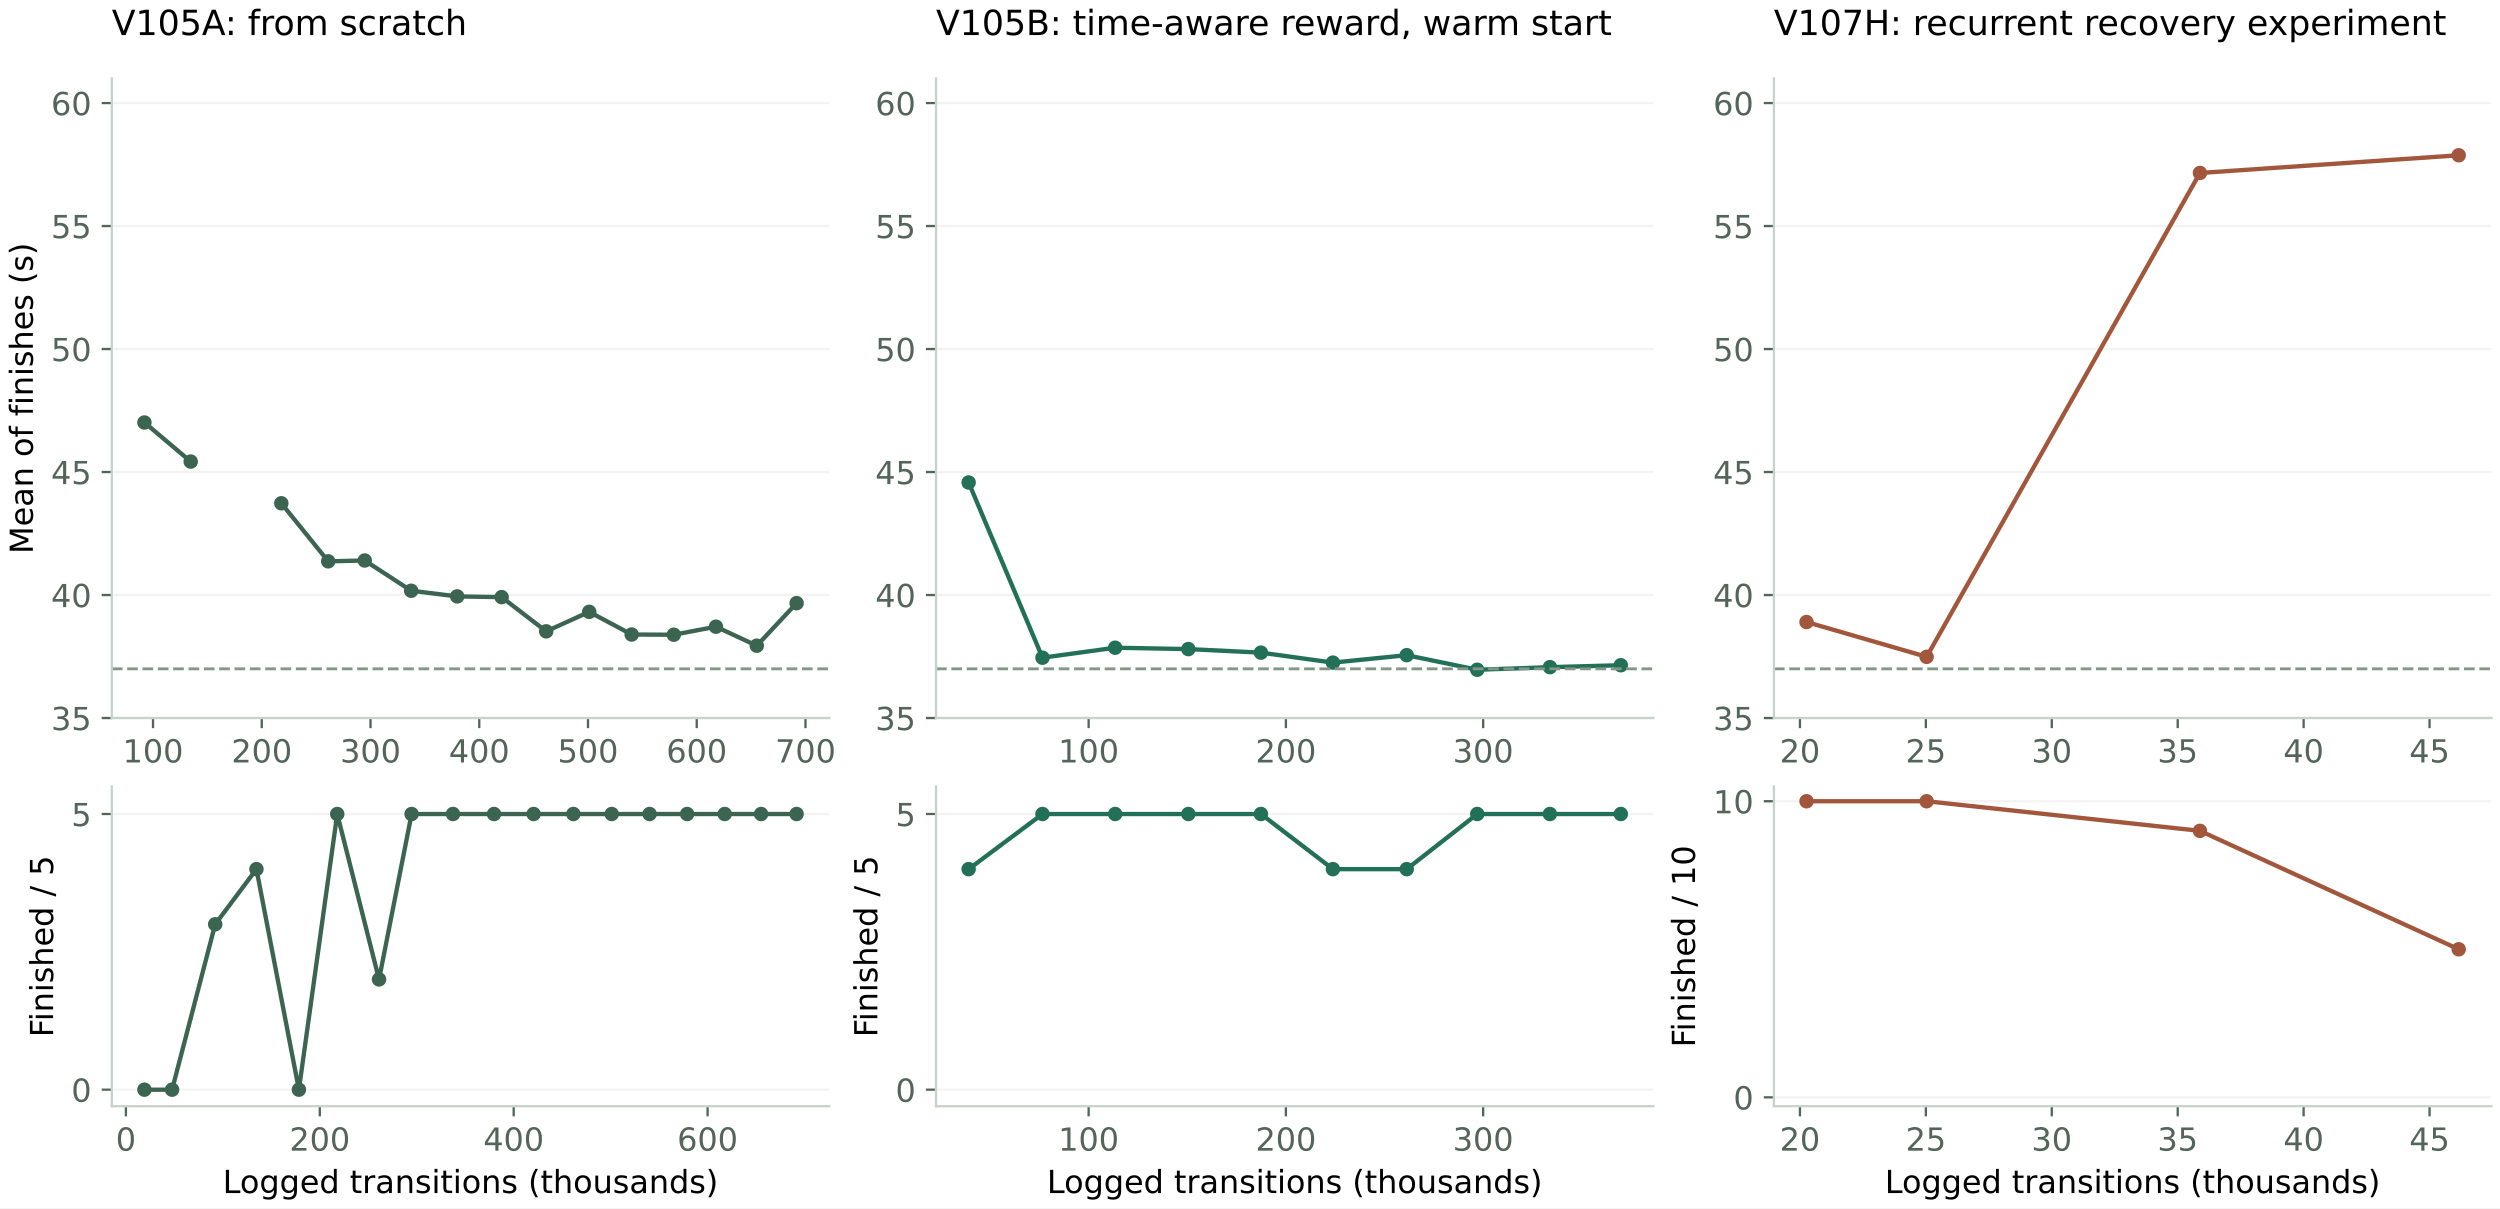
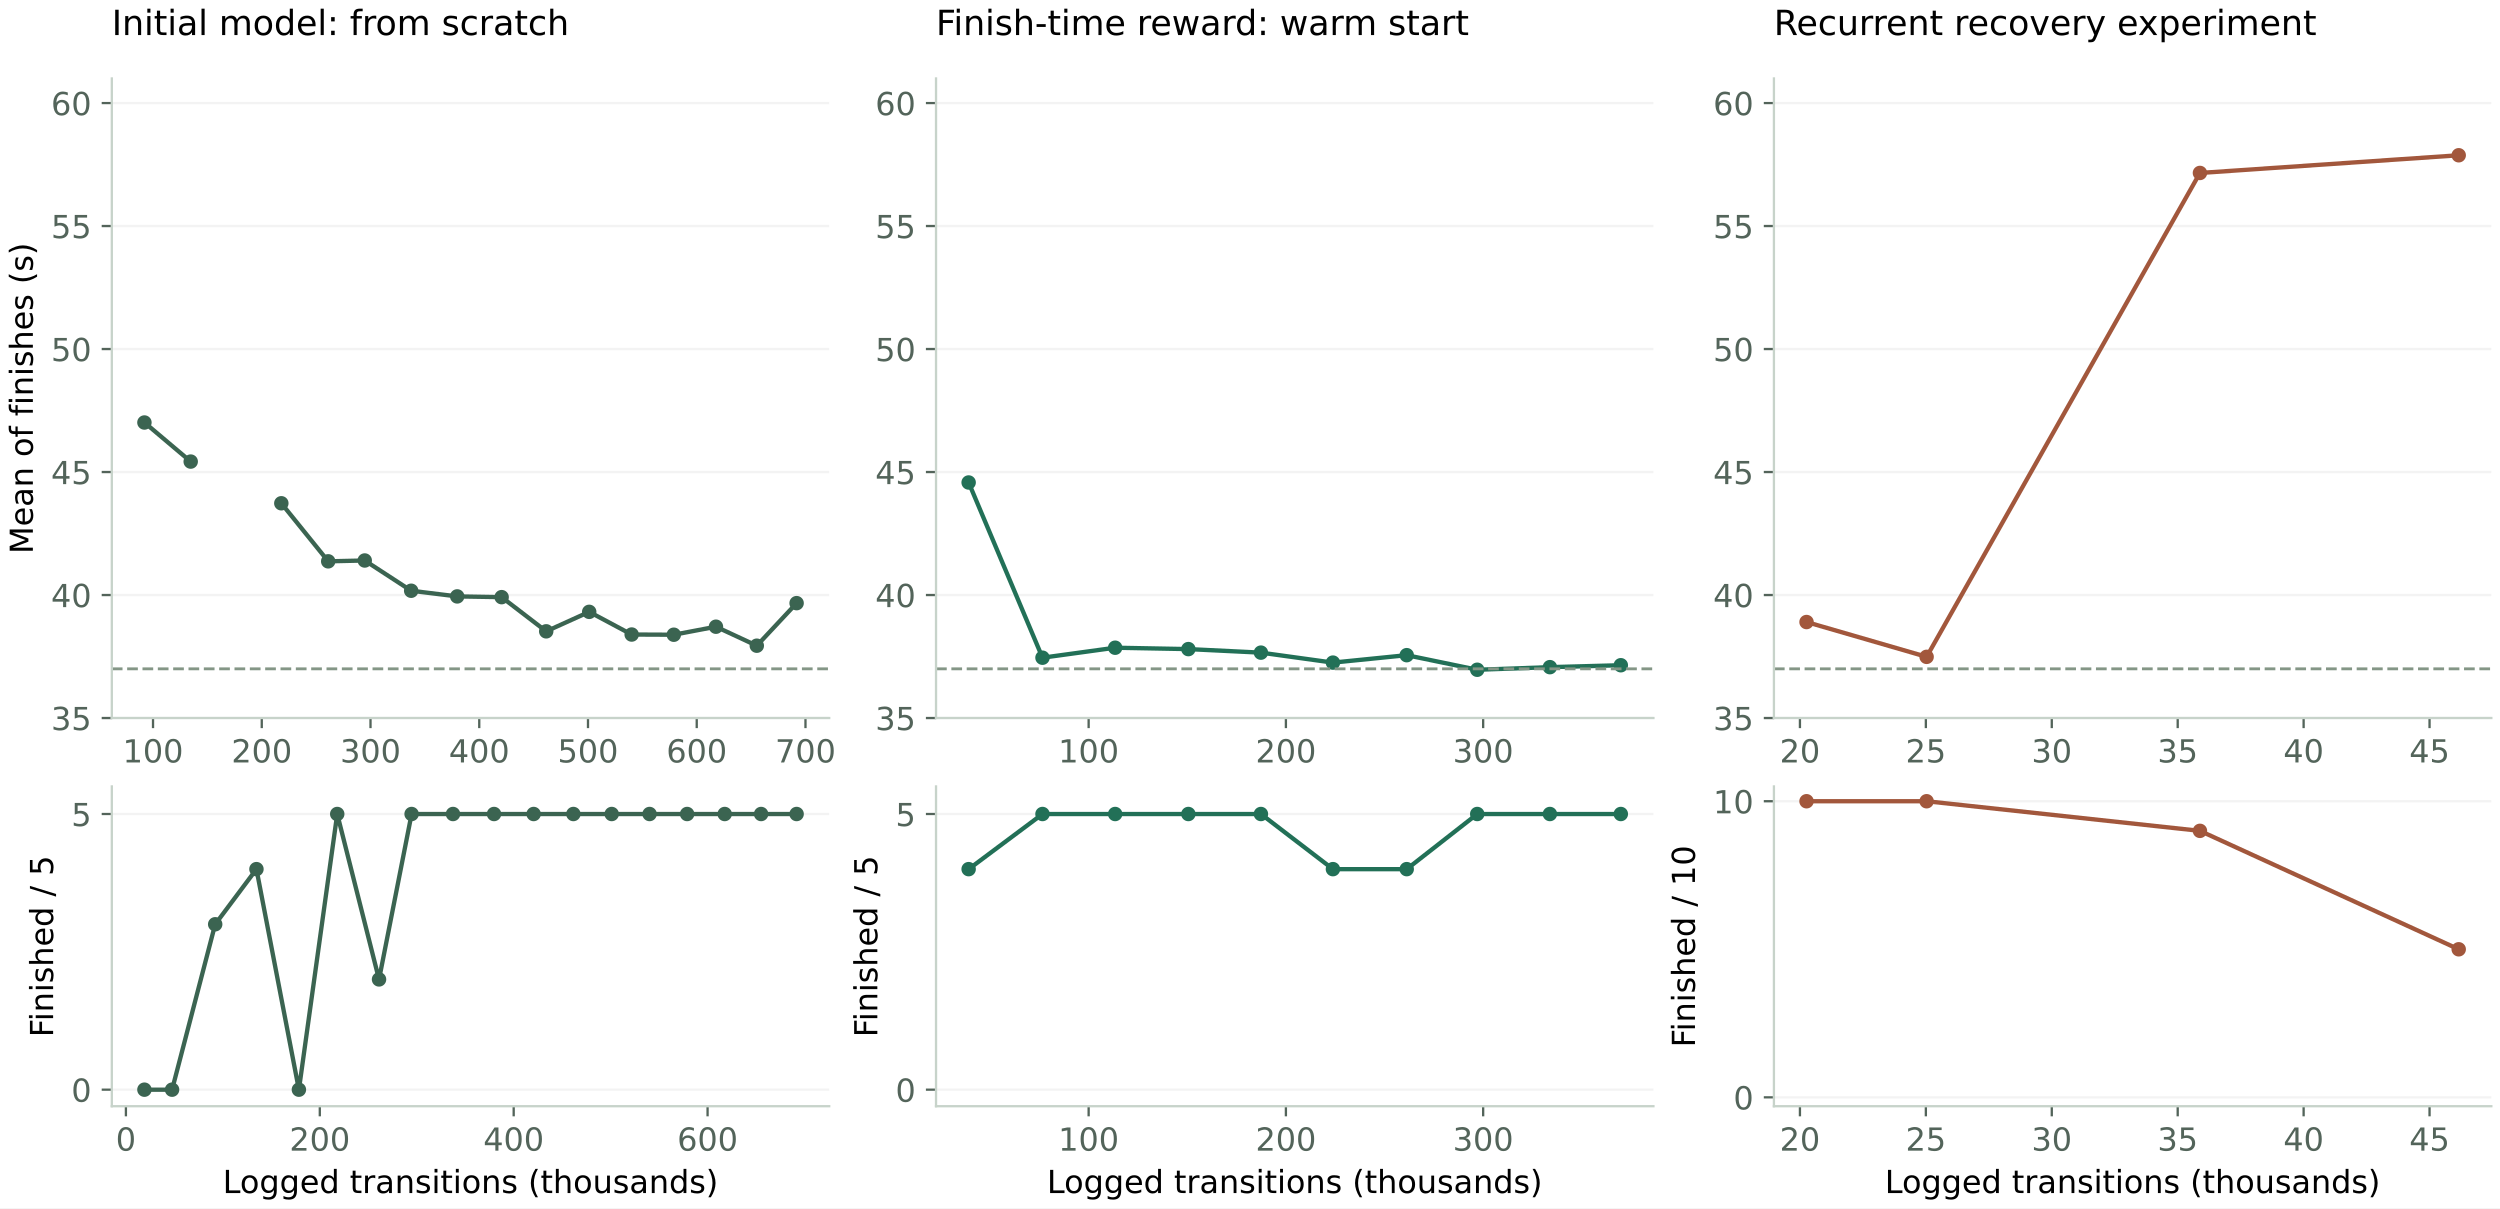
<svg xmlns="http://www.w3.org/2000/svg" xmlns:xlink="http://www.w3.org/1999/xlink" width="864pt" height="417.6pt" viewBox="0 0 864 417.6" version="1.1">
  <defs>
    <style type="text/css">*{stroke-linejoin: round; stroke-linecap: butt}</style>
  </defs>
  <g id="figure_1">
    <g id="patch_1">
      <path d="M 0 417.6 L 864 417.6 L 864 0 L 0 0 z " style="fill: #ffffff" />
    </g>
    <g id="axes_1">
      <g id="patch_2">
        <path d="M 38.644 248.147 L 286.576 248.147 L 286.576 27.118 L 38.644 27.118 z " style="fill: #ffffff" />
      </g>
      <g id="matplotlib.axis_1">
        <g id="xtick_1">
          <g id="line2d_1">
            <defs>
              <path id="m9934e40e0c" d="M 0 0 L 0 3.5 " style="stroke: #53645a; stroke-width: 0.8" />
            </defs>
            <g>
              <use xlink:href="#m9934e40e0c" x="52.885" y="248.147" style="fill: #53645a; stroke: #53645a; stroke-width: 0.8" />
            </g>
          </g>
          <g id="text_1">
            <text style="font-size: 11px; font-family: 'DejaVu Sans'; text-anchor: middle; fill: #53645a" x="52.885" y="263.505" transform="rotate(-0 52.88451 263.5054)">100</text>
          </g>
        </g>
        <g id="xtick_2">
          <g id="line2d_2">
            <g>
              <use xlink:href="#m9934e40e0c" x="90.466" y="248.147" style="fill: #53645a; stroke: #53645a; stroke-width: 0.8" />
            </g>
          </g>
          <g id="text_2">
            <text style="font-size: 11px; font-family: 'DejaVu Sans'; text-anchor: middle; fill: #53645a" x="90.466" y="263.505" transform="rotate(-0 90.46605 263.5054)">200</text>
          </g>
        </g>
        <g id="xtick_3">
          <g id="line2d_3">
            <g>
              <use xlink:href="#m9934e40e0c" x="128.048" y="248.147" style="fill: #53645a; stroke: #53645a; stroke-width: 0.8" />
            </g>
          </g>
          <g id="text_3">
            <text style="font-size: 11px; font-family: 'DejaVu Sans'; text-anchor: middle; fill: #53645a" x="128.048" y="263.505" transform="rotate(-0 128.0476 263.5054)">300</text>
          </g>
        </g>
        <g id="xtick_4">
          <g id="line2d_4">
            <g>
              <use xlink:href="#m9934e40e0c" x="165.629" y="248.147" style="fill: #53645a; stroke: #53645a; stroke-width: 0.8" />
            </g>
          </g>
          <g id="text_4">
            <text style="font-size: 11px; font-family: 'DejaVu Sans'; text-anchor: middle; fill: #53645a" x="165.629" y="263.505" transform="rotate(-0 165.6291 263.5054)">400</text>
          </g>
        </g>
        <g id="xtick_5">
          <g id="line2d_5">
            <g>
              <use xlink:href="#m9934e40e0c" x="203.211" y="248.147" style="fill: #53645a; stroke: #53645a; stroke-width: 0.8" />
            </g>
          </g>
          <g id="text_5">
            <text style="font-size: 11px; font-family: 'DejaVu Sans'; text-anchor: middle; fill: #53645a" x="203.211" y="263.505" transform="rotate(-0 203.2107 263.5054)">500</text>
          </g>
        </g>
        <g id="xtick_6">
          <g id="line2d_6">
            <g>
              <use xlink:href="#m9934e40e0c" x="240.792" y="248.147" style="fill: #53645a; stroke: #53645a; stroke-width: 0.8" />
            </g>
          </g>
          <g id="text_6">
            <text style="font-size: 11px; font-family: 'DejaVu Sans'; text-anchor: middle; fill: #53645a" x="240.792" y="263.505" transform="rotate(-0 240.7922 263.5054)">600</text>
          </g>
        </g>
        <g id="xtick_7">
          <g id="line2d_7">
            <g>
              <use xlink:href="#m9934e40e0c" x="278.374" y="248.147" style="fill: #53645a; stroke: #53645a; stroke-width: 0.8" />
            </g>
          </g>
          <g id="text_7">
            <text style="font-size: 11px; font-family: 'DejaVu Sans'; text-anchor: middle; fill: #53645a" x="278.374" y="263.505" transform="rotate(-0 278.3737 263.5054)">700</text>
          </g>
        </g>
      </g>
      <g id="matplotlib.axis_2">
        <g id="ytick_1">
          <g id="line2d_8">
            <path d="M 38.644 248.147 L 286.576 248.147 " clip-path="url(#p4776b3fc5e)" style="fill: none; stroke: #b0b0b0; stroke-opacity: 0.15; stroke-width: 0.8; stroke-linecap: square" />
          </g>
          <g id="line2d_9">
            <defs>
              <path id="m6c2916b9ef" d="M 0 0 L -3.5 0 " style="stroke: #53645a; stroke-width: 0.8" />
            </defs>
            <g>
              <use xlink:href="#m6c2916b9ef" x="38.644" y="248.147" style="fill: #53645a; stroke: #53645a; stroke-width: 0.8" />
            </g>
          </g>
          <g id="text_8">
            <text style="font-size: 11px; font-family: 'DejaVu Sans'; text-anchor: end; fill: #53645a" x="31.644" y="252.326" transform="rotate(-0 31.64368 252.3262)">35</text>
          </g>
        </g>
        <g id="ytick_2">
          <g id="line2d_10">
            <path d="M 38.644 205.642 L 286.576 205.642 " clip-path="url(#p4776b3fc5e)" style="fill: none; stroke: #b0b0b0; stroke-opacity: 0.15; stroke-width: 0.8; stroke-linecap: square" />
          </g>
          <g id="line2d_11">
            <g>
              <use xlink:href="#m6c2916b9ef" x="38.644" y="205.642" style="fill: #53645a; stroke: #53645a; stroke-width: 0.8" />
            </g>
          </g>
          <g id="text_9">
            <text style="font-size: 11px; font-family: 'DejaVu Sans'; text-anchor: end; fill: #53645a" x="31.644" y="209.821" transform="rotate(-0 31.64368 209.8207)">40</text>
          </g>
        </g>
        <g id="ytick_3">
          <g id="line2d_12">
            <path d="M 38.644 163.136 L 286.576 163.136 " clip-path="url(#p4776b3fc5e)" style="fill: none; stroke: #b0b0b0; stroke-opacity: 0.15; stroke-width: 0.8; stroke-linecap: square" />
          </g>
          <g id="line2d_13">
            <g>
              <use xlink:href="#m6c2916b9ef" x="38.644" y="163.136" style="fill: #53645a; stroke: #53645a; stroke-width: 0.8" />
            </g>
          </g>
          <g id="text_10">
            <text style="font-size: 11px; font-family: 'DejaVu Sans'; text-anchor: end; fill: #53645a" x="31.644" y="167.315" transform="rotate(-0 31.64368 167.3152)">45</text>
          </g>
        </g>
        <g id="ytick_4">
          <g id="line2d_14">
            <path d="M 38.644 120.631 L 286.576 120.631 " clip-path="url(#p4776b3fc5e)" style="fill: none; stroke: #b0b0b0; stroke-opacity: 0.15; stroke-width: 0.8; stroke-linecap: square" />
          </g>
          <g id="line2d_15">
            <g>
              <use xlink:href="#m6c2916b9ef" x="38.644" y="120.631" style="fill: #53645a; stroke: #53645a; stroke-width: 0.8" />
            </g>
          </g>
          <g id="text_11">
            <text style="font-size: 11px; font-family: 'DejaVu Sans'; text-anchor: end; fill: #53645a" x="31.644" y="124.81" transform="rotate(-0 31.64368 124.8097)">50</text>
          </g>
        </g>
        <g id="ytick_5">
          <g id="line2d_16">
            <path d="M 38.644 78.125 L 286.576 78.125 " clip-path="url(#p4776b3fc5e)" style="fill: none; stroke: #b0b0b0; stroke-opacity: 0.15; stroke-width: 0.8; stroke-linecap: square" />
          </g>
          <g id="line2d_17">
            <g>
              <use xlink:href="#m6c2916b9ef" x="38.644" y="78.125" style="fill: #53645a; stroke: #53645a; stroke-width: 0.8" />
            </g>
          </g>
          <g id="text_12">
            <text style="font-size: 11px; font-family: 'DejaVu Sans'; text-anchor: end; fill: #53645a" x="31.644" y="82.304" transform="rotate(-0 31.64368 82.30414)">55</text>
          </g>
        </g>
        <g id="ytick_6">
          <g id="line2d_18">
            <path d="M 38.644 35.619 L 286.576 35.619 " clip-path="url(#p4776b3fc5e)" style="fill: none; stroke: #b0b0b0; stroke-opacity: 0.15; stroke-width: 0.8; stroke-linecap: square" />
          </g>
          <g id="line2d_19">
            <g>
              <use xlink:href="#m6c2916b9ef" x="38.644" y="35.619" style="fill: #53645a; stroke: #53645a; stroke-width: 0.8" />
            </g>
          </g>
          <g id="text_13">
            <text style="font-size: 11px; font-family: 'DejaVu Sans'; text-anchor: end; fill: #53645a" x="31.644" y="39.799" transform="rotate(-0 31.64368 39.79861)">60</text>
          </g>
        </g>
        <g id="text_14">
          <text style="font-size: 11px; font-family: 'DejaVu Sans'; text-anchor: middle" x="11.359" y="137.633" transform="rotate(-90 11.35852 137.6327)">Mean of finishes (s)</text>
        </g>
      </g>
      <g id="line2d_20">
        <path d="M 49.913 146.02 L 65.906 159.523 M 97.224 173.932 L 113.427 193.995 L 126.054 193.706 L 142.102 204.162 L 158.01 206.118 L 173.363 206.373 L 188.769 218.189 L 203.628 211.456 L 218.306 219.294 L 232.867 219.362 L 247.432 216.591 L 261.548 223.154 L 275.306 208.447 " clip-path="url(#p4776b3fc5e)" style="fill: none; stroke: #3b6451; stroke-width: 1.5; stroke-linecap: square" />
        <defs>
          <path id="m2587d00bf8" d="M 0 2 C 0.53 2 1.039 1.789 1.414 1.414 C 1.789 1.039 2 0.53 2 0 C 2 -0.53 1.789 -1.039 1.414 -1.414 C 1.039 -1.789 0.53 -2 0 -2 C -0.53 -2 -1.039 -1.789 -1.414 -1.414 C -1.789 -1.039 -2 -0.53 -2 0 C -2 0.53 -1.789 1.039 -1.414 1.414 C -1.039 1.789 -0.53 2 0 2 z " style="stroke: #3b6451" />
        </defs>
        <g clip-path="url(#p4776b3fc5e)">
          <use xlink:href="#m2587d00bf8" x="49.913" y="146.02" style="fill: #3b6451; stroke: #3b6451" />
          <use xlink:href="#m2587d00bf8" x="65.906" y="159.523" style="fill: #3b6451; stroke: #3b6451" />
          <use xlink:href="#m2587d00bf8" x="97.224" y="173.932" style="fill: #3b6451; stroke: #3b6451" />
          <use xlink:href="#m2587d00bf8" x="113.427" y="193.995" style="fill: #3b6451; stroke: #3b6451" />
          <use xlink:href="#m2587d00bf8" x="126.054" y="193.706" style="fill: #3b6451; stroke: #3b6451" />
          <use xlink:href="#m2587d00bf8" x="142.102" y="204.162" style="fill: #3b6451; stroke: #3b6451" />
          <use xlink:href="#m2587d00bf8" x="158.01" y="206.118" style="fill: #3b6451; stroke: #3b6451" />
          <use xlink:href="#m2587d00bf8" x="173.363" y="206.373" style="fill: #3b6451; stroke: #3b6451" />
          <use xlink:href="#m2587d00bf8" x="188.769" y="218.189" style="fill: #3b6451; stroke: #3b6451" />
          <use xlink:href="#m2587d00bf8" x="203.628" y="211.456" style="fill: #3b6451; stroke: #3b6451" />
          <use xlink:href="#m2587d00bf8" x="218.306" y="219.294" style="fill: #3b6451; stroke: #3b6451" />
          <use xlink:href="#m2587d00bf8" x="232.867" y="219.362" style="fill: #3b6451; stroke: #3b6451" />
          <use xlink:href="#m2587d00bf8" x="247.432" y="216.591" style="fill: #3b6451; stroke: #3b6451" />
          <use xlink:href="#m2587d00bf8" x="261.548" y="223.154" style="fill: #3b6451; stroke: #3b6451" />
          <use xlink:href="#m2587d00bf8" x="275.306" y="208.447" style="fill: #3b6451; stroke: #3b6451" />
        </g>
      </g>
      <g id="line2d_21">
        <path d="M 38.644 231.145 L 286.576 231.145 " clip-path="url(#p4776b3fc5e)" style="fill: none; stroke-dasharray: 3.7,1.6; stroke-dashoffset: 0; stroke: #849686" />
      </g>
      <g id="patch_3">
        <path d="M 38.644 248.147 L 38.644 27.118 " style="fill: none; stroke: #c7d3ca; stroke-width: 0.8; stroke-linejoin: miter; stroke-linecap: square" />
      </g>
      <g id="patch_4">
        <path d="M 38.644 248.147 L 286.576 248.147 " style="fill: none; stroke: #c7d3ca; stroke-width: 0.8; stroke-linejoin: miter; stroke-linecap: square" />
      </g>
      <g id="text_15">
-         <text style="font-size: 12px; font-family: 'DejaVu Sans'; text-anchor: start" x="38.644" y="12.118" transform="rotate(-0 38.64368 12.11837)">V105A: from scratch</text>
+         <text style="font-size: 12px; font-family: 'DejaVu Sans'; text-anchor: start" x="38.644" y="12.118" transform="rotate(-0 38.64368 12.11837)">Initial model: from scratch</text>
      </g>
    </g>
    <g id="axes_2">
      <g id="patch_5">
        <path d="M 323.492 248.147 L 571.424 248.147 L 571.424 27.118 L 323.492 27.118 z " style="fill: #ffffff" />
      </g>
      <g id="matplotlib.axis_3">
        <g id="xtick_8">
          <g id="line2d_22">
            <g>
              <use xlink:href="#m9934e40e0c" x="376.234" y="248.147" style="fill: #53645a; stroke: #53645a; stroke-width: 0.8" />
            </g>
          </g>
          <g id="text_16">
            <text style="font-size: 11px; font-family: 'DejaVu Sans'; text-anchor: middle; fill: #53645a" x="376.234" y="263.505" transform="rotate(-0 376.2345 263.5054)">100</text>
          </g>
        </g>
        <g id="xtick_9">
          <g id="line2d_23">
            <g>
              <use xlink:href="#m9934e40e0c" x="444.408" y="248.147" style="fill: #53645a; stroke: #53645a; stroke-width: 0.8" />
            </g>
          </g>
          <g id="text_17">
            <text style="font-size: 11px; font-family: 'DejaVu Sans'; text-anchor: middle; fill: #53645a" x="444.408" y="263.505" transform="rotate(-0 444.4082 263.5054)">200</text>
          </g>
        </g>
        <g id="xtick_10">
          <g id="line2d_24">
            <g>
              <use xlink:href="#m9934e40e0c" x="512.582" y="248.147" style="fill: #53645a; stroke: #53645a; stroke-width: 0.8" />
            </g>
          </g>
          <g id="text_18">
            <text style="font-size: 11px; font-family: 'DejaVu Sans'; text-anchor: middle; fill: #53645a" x="512.582" y="263.505" transform="rotate(-0 512.582 263.5054)">300</text>
          </g>
        </g>
      </g>
      <g id="matplotlib.axis_4">
        <g id="ytick_7">
          <g id="line2d_25">
            <path d="M 323.492 248.147 L 571.424 248.147 " clip-path="url(#p001369c985)" style="fill: none; stroke: #b0b0b0; stroke-opacity: 0.15; stroke-width: 0.8; stroke-linecap: square" />
          </g>
          <g id="line2d_26">
            <g>
              <use xlink:href="#m6c2916b9ef" x="323.492" y="248.147" style="fill: #53645a; stroke: #53645a; stroke-width: 0.8" />
            </g>
          </g>
          <g id="text_19">
            <text style="font-size: 11px; font-family: 'DejaVu Sans'; text-anchor: end; fill: #53645a" x="316.492" y="252.326" transform="rotate(-0 316.492 252.3262)">35</text>
          </g>
        </g>
        <g id="ytick_8">
          <g id="line2d_27">
            <path d="M 323.492 205.642 L 571.424 205.642 " clip-path="url(#p001369c985)" style="fill: none; stroke: #b0b0b0; stroke-opacity: 0.15; stroke-width: 0.8; stroke-linecap: square" />
          </g>
          <g id="line2d_28">
            <g>
              <use xlink:href="#m6c2916b9ef" x="323.492" y="205.642" style="fill: #53645a; stroke: #53645a; stroke-width: 0.8" />
            </g>
          </g>
          <g id="text_20">
            <text style="font-size: 11px; font-family: 'DejaVu Sans'; text-anchor: end; fill: #53645a" x="316.492" y="209.821" transform="rotate(-0 316.492 209.8207)">40</text>
          </g>
        </g>
        <g id="ytick_9">
          <g id="line2d_29">
            <path d="M 323.492 163.136 L 571.424 163.136 " clip-path="url(#p001369c985)" style="fill: none; stroke: #b0b0b0; stroke-opacity: 0.15; stroke-width: 0.8; stroke-linecap: square" />
          </g>
          <g id="line2d_30">
            <g>
              <use xlink:href="#m6c2916b9ef" x="323.492" y="163.136" style="fill: #53645a; stroke: #53645a; stroke-width: 0.8" />
            </g>
          </g>
          <g id="text_21">
            <text style="font-size: 11px; font-family: 'DejaVu Sans'; text-anchor: end; fill: #53645a" x="316.492" y="167.315" transform="rotate(-0 316.492 167.3152)">45</text>
          </g>
        </g>
        <g id="ytick_10">
          <g id="line2d_31">
            <path d="M 323.492 120.631 L 571.424 120.631 " clip-path="url(#p001369c985)" style="fill: none; stroke: #b0b0b0; stroke-opacity: 0.15; stroke-width: 0.8; stroke-linecap: square" />
          </g>
          <g id="line2d_32">
            <g>
              <use xlink:href="#m6c2916b9ef" x="323.492" y="120.631" style="fill: #53645a; stroke: #53645a; stroke-width: 0.8" />
            </g>
          </g>
          <g id="text_22">
            <text style="font-size: 11px; font-family: 'DejaVu Sans'; text-anchor: end; fill: #53645a" x="316.492" y="124.81" transform="rotate(-0 316.492 124.8097)">50</text>
          </g>
        </g>
        <g id="ytick_11">
          <g id="line2d_33">
            <path d="M 323.492 78.125 L 571.424 78.125 " clip-path="url(#p001369c985)" style="fill: none; stroke: #b0b0b0; stroke-opacity: 0.15; stroke-width: 0.8; stroke-linecap: square" />
          </g>
          <g id="line2d_34">
            <g>
              <use xlink:href="#m6c2916b9ef" x="323.492" y="78.125" style="fill: #53645a; stroke: #53645a; stroke-width: 0.8" />
            </g>
          </g>
          <g id="text_23">
            <text style="font-size: 11px; font-family: 'DejaVu Sans'; text-anchor: end; fill: #53645a" x="316.492" y="82.304" transform="rotate(-0 316.492 82.30414)">55</text>
          </g>
        </g>
        <g id="ytick_12">
          <g id="line2d_35">
            <path d="M 323.492 35.619 L 571.424 35.619 " clip-path="url(#p001369c985)" style="fill: none; stroke: #b0b0b0; stroke-opacity: 0.15; stroke-width: 0.8; stroke-linecap: square" />
          </g>
          <g id="line2d_36">
            <g>
              <use xlink:href="#m6c2916b9ef" x="323.492" y="35.619" style="fill: #53645a; stroke: #53645a; stroke-width: 0.8" />
            </g>
          </g>
          <g id="text_24">
            <text style="font-size: 11px; font-family: 'DejaVu Sans'; text-anchor: end; fill: #53645a" x="316.492" y="39.799" transform="rotate(-0 316.492 39.79861)">60</text>
          </g>
        </g>
      </g>
      <g id="line2d_37">
        <path d="M 334.762 166.749 L 360.286 227.302 L 385.398 223.851 L 410.698 224.327 L 435.773 225.551 L 460.66 228.998 L 486.161 226.427 L 510.532 231.468 L 535.646 230.567 L 560.154 229.904 " clip-path="url(#p001369c985)" style="fill: none; stroke: #227057; stroke-width: 1.5; stroke-linecap: square" />
        <defs>
          <path id="m94a63d43ac" d="M 0 2 C 0.53 2 1.039 1.789 1.414 1.414 C 1.789 1.039 2 0.53 2 0 C 2 -0.53 1.789 -1.039 1.414 -1.414 C 1.039 -1.789 0.53 -2 0 -2 C -0.53 -2 -1.039 -1.789 -1.414 -1.414 C -1.789 -1.039 -2 -0.53 -2 0 C -2 0.53 -1.789 1.039 -1.414 1.414 C -1.039 1.789 -0.53 2 0 2 z " style="stroke: #227057" />
        </defs>
        <g clip-path="url(#p001369c985)">
          <use xlink:href="#m94a63d43ac" x="334.762" y="166.749" style="fill: #227057; stroke: #227057" />
          <use xlink:href="#m94a63d43ac" x="360.286" y="227.302" style="fill: #227057; stroke: #227057" />
          <use xlink:href="#m94a63d43ac" x="385.398" y="223.851" style="fill: #227057; stroke: #227057" />
          <use xlink:href="#m94a63d43ac" x="410.698" y="224.327" style="fill: #227057; stroke: #227057" />
          <use xlink:href="#m94a63d43ac" x="435.773" y="225.551" style="fill: #227057; stroke: #227057" />
          <use xlink:href="#m94a63d43ac" x="460.66" y="228.998" style="fill: #227057; stroke: #227057" />
          <use xlink:href="#m94a63d43ac" x="486.161" y="226.427" style="fill: #227057; stroke: #227057" />
          <use xlink:href="#m94a63d43ac" x="510.532" y="231.468" style="fill: #227057; stroke: #227057" />
          <use xlink:href="#m94a63d43ac" x="535.646" y="230.567" style="fill: #227057; stroke: #227057" />
          <use xlink:href="#m94a63d43ac" x="560.154" y="229.904" style="fill: #227057; stroke: #227057" />
        </g>
      </g>
      <g id="line2d_38">
        <path d="M 323.492 231.145 L 571.424 231.145 " clip-path="url(#p001369c985)" style="fill: none; stroke-dasharray: 3.7,1.6; stroke-dashoffset: 0; stroke: #849686" />
      </g>
      <g id="patch_6">
        <path d="M 323.492 248.147 L 323.492 27.118 " style="fill: none; stroke: #c7d3ca; stroke-width: 0.8; stroke-linejoin: miter; stroke-linecap: square" />
      </g>
      <g id="patch_7">
        <path d="M 323.492 248.147 L 571.424 248.147 " style="fill: none; stroke: #c7d3ca; stroke-width: 0.8; stroke-linejoin: miter; stroke-linecap: square" />
      </g>
      <g id="text_25">
-         <text style="font-size: 12px; font-family: 'DejaVu Sans'; text-anchor: start" x="323.492" y="12.118" transform="rotate(-0 323.492 12.11837)">V105B: time-aware reward, warm start</text>
+         <text style="font-size: 12px; font-family: 'DejaVu Sans'; text-anchor: start" x="323.492" y="12.118" transform="rotate(-0 323.492 12.11837)">Finish-time reward: warm start</text>
      </g>
    </g>
    <g id="axes_3">
      <g id="patch_8">
        <path d="M 613.068 248.147 L 861 248.147 L 861 27.118 L 613.068 27.118 z " style="fill: #ffffff" />
      </g>
      <g id="matplotlib.axis_5">
        <g id="xtick_11">
          <g id="line2d_39">
            <g>
              <use xlink:href="#m9934e40e0c" x="622.057" y="248.147" style="fill: #53645a; stroke: #53645a; stroke-width: 0.8" />
            </g>
          </g>
          <g id="text_26">
            <text style="font-size: 11px; font-family: 'DejaVu Sans'; text-anchor: middle; fill: #53645a" x="622.057" y="263.505" transform="rotate(-0 622.0571 263.5054)">20</text>
          </g>
        </g>
        <g id="xtick_12">
          <g id="line2d_40">
            <g>
              <use xlink:href="#m9934e40e0c" x="665.576" y="248.147" style="fill: #53645a; stroke: #53645a; stroke-width: 0.8" />
            </g>
          </g>
          <g id="text_27">
            <text style="font-size: 11px; font-family: 'DejaVu Sans'; text-anchor: middle; fill: #53645a" x="665.576" y="263.505" transform="rotate(-0 665.5759 263.5054)">25</text>
          </g>
        </g>
        <g id="xtick_13">
          <g id="line2d_41">
            <g>
              <use xlink:href="#m9934e40e0c" x="709.095" y="248.147" style="fill: #53645a; stroke: #53645a; stroke-width: 0.8" />
            </g>
          </g>
          <g id="text_28">
            <text style="font-size: 11px; font-family: 'DejaVu Sans'; text-anchor: middle; fill: #53645a" x="709.095" y="263.505" transform="rotate(-0 709.0947 263.5054)">30</text>
          </g>
        </g>
        <g id="xtick_14">
          <g id="line2d_42">
            <g>
              <use xlink:href="#m9934e40e0c" x="752.614" y="248.147" style="fill: #53645a; stroke: #53645a; stroke-width: 0.8" />
            </g>
          </g>
          <g id="text_29">
            <text style="font-size: 11px; font-family: 'DejaVu Sans'; text-anchor: middle; fill: #53645a" x="752.614" y="263.505" transform="rotate(-0 752.6135 263.5054)">35</text>
          </g>
        </g>
        <g id="xtick_15">
          <g id="line2d_43">
            <g>
              <use xlink:href="#m9934e40e0c" x="796.132" y="248.147" style="fill: #53645a; stroke: #53645a; stroke-width: 0.8" />
            </g>
          </g>
          <g id="text_30">
            <text style="font-size: 11px; font-family: 'DejaVu Sans'; text-anchor: middle; fill: #53645a" x="796.132" y="263.505" transform="rotate(-0 796.1324 263.5054)">40</text>
          </g>
        </g>
        <g id="xtick_16">
          <g id="line2d_44">
            <g>
              <use xlink:href="#m9934e40e0c" x="839.651" y="248.147" style="fill: #53645a; stroke: #53645a; stroke-width: 0.8" />
            </g>
          </g>
          <g id="text_31">
            <text style="font-size: 11px; font-family: 'DejaVu Sans'; text-anchor: middle; fill: #53645a" x="839.651" y="263.505" transform="rotate(-0 839.6512 263.5054)">45</text>
          </g>
        </g>
      </g>
      <g id="matplotlib.axis_6">
        <g id="ytick_13">
          <g id="line2d_45">
            <path d="M 613.068 248.147 L 861 248.147 " clip-path="url(#p15f3059c39)" style="fill: none; stroke: #b0b0b0; stroke-opacity: 0.15; stroke-width: 0.8; stroke-linecap: square" />
          </g>
          <g id="line2d_46">
            <g>
              <use xlink:href="#m6c2916b9ef" x="613.068" y="248.147" style="fill: #53645a; stroke: #53645a; stroke-width: 0.8" />
            </g>
          </g>
          <g id="text_32">
            <text style="font-size: 11px; font-family: 'DejaVu Sans'; text-anchor: end; fill: #53645a" x="606.068" y="252.326" transform="rotate(-0 606.0678 252.3262)">35</text>
          </g>
        </g>
        <g id="ytick_14">
          <g id="line2d_47">
            <path d="M 613.068 205.642 L 861 205.642 " clip-path="url(#p15f3059c39)" style="fill: none; stroke: #b0b0b0; stroke-opacity: 0.15; stroke-width: 0.8; stroke-linecap: square" />
          </g>
          <g id="line2d_48">
            <g>
              <use xlink:href="#m6c2916b9ef" x="613.068" y="205.642" style="fill: #53645a; stroke: #53645a; stroke-width: 0.8" />
            </g>
          </g>
          <g id="text_33">
            <text style="font-size: 11px; font-family: 'DejaVu Sans'; text-anchor: end; fill: #53645a" x="606.068" y="209.821" transform="rotate(-0 606.0678 209.8207)">40</text>
          </g>
        </g>
        <g id="ytick_15">
          <g id="line2d_49">
            <path d="M 613.068 163.136 L 861 163.136 " clip-path="url(#p15f3059c39)" style="fill: none; stroke: #b0b0b0; stroke-opacity: 0.15; stroke-width: 0.8; stroke-linecap: square" />
          </g>
          <g id="line2d_50">
            <g>
              <use xlink:href="#m6c2916b9ef" x="613.068" y="163.136" style="fill: #53645a; stroke: #53645a; stroke-width: 0.8" />
            </g>
          </g>
          <g id="text_34">
            <text style="font-size: 11px; font-family: 'DejaVu Sans'; text-anchor: end; fill: #53645a" x="606.068" y="167.315" transform="rotate(-0 606.0678 167.3152)">45</text>
          </g>
        </g>
        <g id="ytick_16">
          <g id="line2d_51">
            <path d="M 613.068 120.631 L 861 120.631 " clip-path="url(#p15f3059c39)" style="fill: none; stroke: #b0b0b0; stroke-opacity: 0.15; stroke-width: 0.8; stroke-linecap: square" />
          </g>
          <g id="line2d_52">
            <g>
              <use xlink:href="#m6c2916b9ef" x="613.068" y="120.631" style="fill: #53645a; stroke: #53645a; stroke-width: 0.8" />
            </g>
          </g>
          <g id="text_35">
            <text style="font-size: 11px; font-family: 'DejaVu Sans'; text-anchor: end; fill: #53645a" x="606.068" y="124.81" transform="rotate(-0 606.0678 124.8097)">50</text>
          </g>
        </g>
        <g id="ytick_17">
          <g id="line2d_53">
            <path d="M 613.068 78.125 L 861 78.125 " clip-path="url(#p15f3059c39)" style="fill: none; stroke: #b0b0b0; stroke-opacity: 0.15; stroke-width: 0.8; stroke-linecap: square" />
          </g>
          <g id="line2d_54">
            <g>
              <use xlink:href="#m6c2916b9ef" x="613.068" y="78.125" style="fill: #53645a; stroke: #53645a; stroke-width: 0.8" />
            </g>
          </g>
          <g id="text_36">
            <text style="font-size: 11px; font-family: 'DejaVu Sans'; text-anchor: end; fill: #53645a" x="606.068" y="82.304" transform="rotate(-0 606.0678 82.30414)">55</text>
          </g>
        </g>
        <g id="ytick_18">
          <g id="line2d_55">
            <path d="M 613.068 35.619 L 861 35.619 " clip-path="url(#p15f3059c39)" style="fill: none; stroke: #b0b0b0; stroke-opacity: 0.15; stroke-width: 0.8; stroke-linecap: square" />
          </g>
          <g id="line2d_56">
            <g>
              <use xlink:href="#m6c2916b9ef" x="613.068" y="35.619" style="fill: #53645a; stroke: #53645a; stroke-width: 0.8" />
            </g>
          </g>
          <g id="text_37">
            <text style="font-size: 11px; font-family: 'DejaVu Sans'; text-anchor: end; fill: #53645a" x="606.068" y="39.799" transform="rotate(-0 606.0678 39.79861)">60</text>
          </g>
        </g>
      </g>
      <g id="line2d_57">
        <path d="M 624.337 214.976 L 665.837 227.005 L 760.299 59.772 L 849.73 53.659 " clip-path="url(#p15f3059c39)" style="fill: none; stroke: #a2573c; stroke-width: 1.5; stroke-linecap: square" />
        <defs>
          <path id="m7c323bff46" d="M 0 2 C 0.53 2 1.039 1.789 1.414 1.414 C 1.789 1.039 2 0.53 2 0 C 2 -0.53 1.789 -1.039 1.414 -1.414 C 1.039 -1.789 0.53 -2 0 -2 C -0.53 -2 -1.039 -1.789 -1.414 -1.414 C -1.789 -1.039 -2 -0.53 -2 0 C -2 0.53 -1.789 1.039 -1.414 1.414 C -1.039 1.789 -0.53 2 0 2 z " style="stroke: #a2573c" />
        </defs>
        <g clip-path="url(#p15f3059c39)">
          <use xlink:href="#m7c323bff46" x="624.337" y="214.976" style="fill: #a2573c; stroke: #a2573c" />
          <use xlink:href="#m7c323bff46" x="665.837" y="227.005" style="fill: #a2573c; stroke: #a2573c" />
          <use xlink:href="#m7c323bff46" x="760.299" y="59.772" style="fill: #a2573c; stroke: #a2573c" />
          <use xlink:href="#m7c323bff46" x="849.73" y="53.659" style="fill: #a2573c; stroke: #a2573c" />
        </g>
      </g>
      <g id="line2d_58">
        <path d="M 613.068 231.145 L 861 231.145 " clip-path="url(#p15f3059c39)" style="fill: none; stroke-dasharray: 3.7,1.6; stroke-dashoffset: 0; stroke: #849686" />
      </g>
      <g id="patch_9">
        <path d="M 613.068 248.147 L 613.068 27.118 " style="fill: none; stroke: #c7d3ca; stroke-width: 0.8; stroke-linejoin: miter; stroke-linecap: square" />
      </g>
      <g id="patch_10">
        <path d="M 613.068 248.147 L 861 248.147 " style="fill: none; stroke: #c7d3ca; stroke-width: 0.8; stroke-linejoin: miter; stroke-linecap: square" />
      </g>
      <g id="text_38">
-         <text style="font-size: 12px; font-family: 'DejaVu Sans'; text-anchor: start" x="613.068" y="12.118" transform="rotate(-0 613.0678 12.11837)">V107H: recurrent recovery experiment</text>
+         <text style="font-size: 12px; font-family: 'DejaVu Sans'; text-anchor: start" x="613.068" y="12.118" transform="rotate(-0 613.0678 12.11837)">Recurrent recovery experiment</text>
      </g>
    </g>
    <g id="axes_4">
      <g id="patch_11">
        <path d="M 38.644 382.308 L 286.576 382.308 L 286.576 271.794 L 38.644 271.794 z " style="fill: #ffffff" />
      </g>
      <g id="matplotlib.axis_7">
        <g id="xtick_17">
          <g id="line2d_59">
            <g>
              <use xlink:href="#m9934e40e0c" x="43.515" y="382.308" style="fill: #53645a; stroke: #53645a; stroke-width: 0.8" />
            </g>
          </g>
          <g id="text_39">
            <text style="font-size: 11px; font-family: 'DejaVu Sans'; text-anchor: middle; fill: #53645a" x="43.515" y="397.666" transform="rotate(-0 43.51546 397.6662)">0</text>
          </g>
        </g>
        <g id="xtick_18">
          <g id="line2d_60">
            <g>
              <use xlink:href="#m9934e40e0c" x="110.523" y="382.308" style="fill: #53645a; stroke: #53645a; stroke-width: 0.8" />
            </g>
          </g>
          <g id="text_40">
            <text style="font-size: 11px; font-family: 'DejaVu Sans'; text-anchor: middle; fill: #53645a" x="110.523" y="397.666" transform="rotate(-0 110.5227 397.6662)">200</text>
          </g>
        </g>
        <g id="xtick_19">
          <g id="line2d_61">
            <g>
              <use xlink:href="#m9934e40e0c" x="177.53" y="382.308" style="fill: #53645a; stroke: #53645a; stroke-width: 0.8" />
            </g>
          </g>
          <g id="text_41">
            <text style="font-size: 11px; font-family: 'DejaVu Sans'; text-anchor: middle; fill: #53645a" x="177.53" y="397.666" transform="rotate(-0 177.53 397.6662)">400</text>
          </g>
        </g>
        <g id="xtick_20">
          <g id="line2d_62">
            <g>
              <use xlink:href="#m9934e40e0c" x="244.537" y="382.308" style="fill: #53645a; stroke: #53645a; stroke-width: 0.8" />
            </g>
          </g>
          <g id="text_42">
            <text style="font-size: 11px; font-family: 'DejaVu Sans'; text-anchor: middle; fill: #53645a" x="244.537" y="397.666" transform="rotate(-0 244.5372 397.6662)">600</text>
          </g>
        </g>
        <g id="text_43">
          <text style="font-size: 11px; font-family: 'DejaVu Sans'; text-anchor: middle" x="162.61" y="412.312" transform="rotate(-0 162.6096 412.3121)">Logged transitions (thousands)</text>
        </g>
      </g>
      <g id="matplotlib.axis_8">
        <g id="ytick_19">
          <g id="line2d_63">
            <path d="M 38.644 376.592 L 286.576 376.592 " clip-path="url(#p338331953c)" style="fill: none; stroke: #b0b0b0; stroke-opacity: 0.15; stroke-width: 0.8; stroke-linecap: square" />
          </g>
          <g id="line2d_64">
            <g>
              <use xlink:href="#m6c2916b9ef" x="38.644" y="376.592" style="fill: #53645a; stroke: #53645a; stroke-width: 0.8" />
            </g>
          </g>
          <g id="text_44">
            <text style="font-size: 11px; font-family: 'DejaVu Sans'; text-anchor: end; fill: #53645a" x="31.644" y="380.771" transform="rotate(-0 31.64368 380.7708)">0</text>
          </g>
        </g>
        <g id="ytick_20">
          <g id="line2d_65">
            <path d="M 38.644 281.321 L 286.576 281.321 " clip-path="url(#p338331953c)" style="fill: none; stroke: #b0b0b0; stroke-opacity: 0.15; stroke-width: 0.8; stroke-linecap: square" />
          </g>
          <g id="line2d_66">
            <g>
              <use xlink:href="#m6c2916b9ef" x="38.644" y="281.321" style="fill: #53645a; stroke: #53645a; stroke-width: 0.8" />
            </g>
          </g>
          <g id="text_45">
            <text style="font-size: 11px; font-family: 'DejaVu Sans'; text-anchor: end; fill: #53645a" x="31.644" y="285.5" transform="rotate(-0 31.64368 285.4998)">5</text>
          </g>
        </g>
        <g id="text_46">
          <text style="font-size: 11px; font-family: 'DejaVu Sans'; text-anchor: middle" x="18.357" y="327.051" transform="rotate(-90 18.35727 327.0507)">Finished / 5</text>
        </g>
      </g>
      <g id="line2d_67">
        <path d="M 49.913 376.592 L 59.467 376.592 L 74.37 319.429 L 88.627 300.375 L 103.299 376.592 L 116.547 281.321 L 130.992 338.483 L 142.249 281.321 L 156.556 281.321 L 170.737 281.321 L 184.424 281.321 L 198.159 281.321 L 211.406 281.321 L 224.491 281.321 L 237.472 281.321 L 250.456 281.321 L 263.041 281.321 L 275.306 281.321 " clip-path="url(#p338331953c)" style="fill: none; stroke: #3b6451; stroke-width: 1.5; stroke-linecap: square" />
        <g clip-path="url(#p338331953c)">
          <use xlink:href="#m2587d00bf8" x="49.913" y="376.592" style="fill: #3b6451; stroke: #3b6451" />
          <use xlink:href="#m2587d00bf8" x="59.467" y="376.592" style="fill: #3b6451; stroke: #3b6451" />
          <use xlink:href="#m2587d00bf8" x="74.37" y="319.429" style="fill: #3b6451; stroke: #3b6451" />
          <use xlink:href="#m2587d00bf8" x="88.627" y="300.375" style="fill: #3b6451; stroke: #3b6451" />
          <use xlink:href="#m2587d00bf8" x="103.299" y="376.592" style="fill: #3b6451; stroke: #3b6451" />
          <use xlink:href="#m2587d00bf8" x="116.547" y="281.321" style="fill: #3b6451; stroke: #3b6451" />
          <use xlink:href="#m2587d00bf8" x="130.992" y="338.483" style="fill: #3b6451; stroke: #3b6451" />
          <use xlink:href="#m2587d00bf8" x="142.249" y="281.321" style="fill: #3b6451; stroke: #3b6451" />
          <use xlink:href="#m2587d00bf8" x="156.556" y="281.321" style="fill: #3b6451; stroke: #3b6451" />
          <use xlink:href="#m2587d00bf8" x="170.737" y="281.321" style="fill: #3b6451; stroke: #3b6451" />
          <use xlink:href="#m2587d00bf8" x="184.424" y="281.321" style="fill: #3b6451; stroke: #3b6451" />
          <use xlink:href="#m2587d00bf8" x="198.159" y="281.321" style="fill: #3b6451; stroke: #3b6451" />
          <use xlink:href="#m2587d00bf8" x="211.406" y="281.321" style="fill: #3b6451; stroke: #3b6451" />
          <use xlink:href="#m2587d00bf8" x="224.491" y="281.321" style="fill: #3b6451; stroke: #3b6451" />
          <use xlink:href="#m2587d00bf8" x="237.472" y="281.321" style="fill: #3b6451; stroke: #3b6451" />
          <use xlink:href="#m2587d00bf8" x="250.456" y="281.321" style="fill: #3b6451; stroke: #3b6451" />
          <use xlink:href="#m2587d00bf8" x="263.041" y="281.321" style="fill: #3b6451; stroke: #3b6451" />
          <use xlink:href="#m2587d00bf8" x="275.306" y="281.321" style="fill: #3b6451; stroke: #3b6451" />
        </g>
      </g>
      <g id="patch_12">
        <path d="M 38.644 382.308 L 38.644 271.794 " style="fill: none; stroke: #c7d3ca; stroke-width: 0.8; stroke-linejoin: miter; stroke-linecap: square" />
      </g>
      <g id="patch_13">
        <path d="M 38.644 382.308 L 286.576 382.308 " style="fill: none; stroke: #c7d3ca; stroke-width: 0.8; stroke-linejoin: miter; stroke-linecap: square" />
      </g>
    </g>
    <g id="axes_5">
      <g id="patch_14">
        <path d="M 323.492 382.308 L 571.424 382.308 L 571.424 271.794 L 323.492 271.794 z " style="fill: #ffffff" />
      </g>
      <g id="matplotlib.axis_9">
        <g id="xtick_21">
          <g id="line2d_68">
            <g>
              <use xlink:href="#m9934e40e0c" x="376.234" y="382.308" style="fill: #53645a; stroke: #53645a; stroke-width: 0.8" />
            </g>
          </g>
          <g id="text_47">
            <text style="font-size: 11px; font-family: 'DejaVu Sans'; text-anchor: middle; fill: #53645a" x="376.234" y="397.666" transform="rotate(-0 376.2345 397.6662)">100</text>
          </g>
        </g>
        <g id="xtick_22">
          <g id="line2d_69">
            <g>
              <use xlink:href="#m9934e40e0c" x="444.408" y="382.308" style="fill: #53645a; stroke: #53645a; stroke-width: 0.8" />
            </g>
          </g>
          <g id="text_48">
            <text style="font-size: 11px; font-family: 'DejaVu Sans'; text-anchor: middle; fill: #53645a" x="444.408" y="397.666" transform="rotate(-0 444.4082 397.6662)">200</text>
          </g>
        </g>
        <g id="xtick_23">
          <g id="line2d_70">
            <g>
              <use xlink:href="#m9934e40e0c" x="512.582" y="382.308" style="fill: #53645a; stroke: #53645a; stroke-width: 0.8" />
            </g>
          </g>
          <g id="text_49">
            <text style="font-size: 11px; font-family: 'DejaVu Sans'; text-anchor: middle; fill: #53645a" x="512.582" y="397.666" transform="rotate(-0 512.582 397.6662)">300</text>
          </g>
        </g>
        <g id="text_50">
          <text style="font-size: 11px; font-family: 'DejaVu Sans'; text-anchor: middle" x="447.458" y="412.312" transform="rotate(-0 447.458 412.3121)">Logged transitions (thousands)</text>
        </g>
      </g>
      <g id="matplotlib.axis_10">
        <g id="ytick_21">
          <g id="line2d_71">
            <path d="M 323.492 376.592 L 571.424 376.592 " clip-path="url(#p73a3d442cc)" style="fill: none; stroke: #b0b0b0; stroke-opacity: 0.15; stroke-width: 0.8; stroke-linecap: square" />
          </g>
          <g id="line2d_72">
            <g>
              <use xlink:href="#m6c2916b9ef" x="323.492" y="376.592" style="fill: #53645a; stroke: #53645a; stroke-width: 0.8" />
            </g>
          </g>
          <g id="text_51">
            <text style="font-size: 11px; font-family: 'DejaVu Sans'; text-anchor: end; fill: #53645a" x="316.492" y="380.771" transform="rotate(-0 316.492 380.7708)">0</text>
          </g>
        </g>
        <g id="ytick_22">
          <g id="line2d_73">
            <path d="M 323.492 281.321 L 571.424 281.321 " clip-path="url(#p73a3d442cc)" style="fill: none; stroke: #b0b0b0; stroke-opacity: 0.15; stroke-width: 0.8; stroke-linecap: square" />
          </g>
          <g id="line2d_74">
            <g>
              <use xlink:href="#m6c2916b9ef" x="323.492" y="281.321" style="fill: #53645a; stroke: #53645a; stroke-width: 0.8" />
            </g>
          </g>
          <g id="text_52">
            <text style="font-size: 11px; font-family: 'DejaVu Sans'; text-anchor: end; fill: #53645a" x="316.492" y="285.5" transform="rotate(-0 316.492 285.4998)">5</text>
          </g>
        </g>
        <g id="text_53">
          <text style="font-size: 11px; font-family: 'DejaVu Sans'; text-anchor: middle" x="303.206" y="327.051" transform="rotate(-90 303.2056 327.0507)">Finished / 5</text>
        </g>
      </g>
      <g id="line2d_75">
        <path d="M 334.762 300.375 L 360.286 281.321 L 385.398 281.321 L 410.698 281.321 L 435.773 281.321 L 460.66 300.375 L 486.161 300.375 L 510.532 281.321 L 535.646 281.321 L 560.154 281.321 " clip-path="url(#p73a3d442cc)" style="fill: none; stroke: #227057; stroke-width: 1.5; stroke-linecap: square" />
        <g clip-path="url(#p73a3d442cc)">
          <use xlink:href="#m94a63d43ac" x="334.762" y="300.375" style="fill: #227057; stroke: #227057" />
          <use xlink:href="#m94a63d43ac" x="360.286" y="281.321" style="fill: #227057; stroke: #227057" />
          <use xlink:href="#m94a63d43ac" x="385.398" y="281.321" style="fill: #227057; stroke: #227057" />
          <use xlink:href="#m94a63d43ac" x="410.698" y="281.321" style="fill: #227057; stroke: #227057" />
          <use xlink:href="#m94a63d43ac" x="435.773" y="281.321" style="fill: #227057; stroke: #227057" />
          <use xlink:href="#m94a63d43ac" x="460.66" y="300.375" style="fill: #227057; stroke: #227057" />
          <use xlink:href="#m94a63d43ac" x="486.161" y="300.375" style="fill: #227057; stroke: #227057" />
          <use xlink:href="#m94a63d43ac" x="510.532" y="281.321" style="fill: #227057; stroke: #227057" />
          <use xlink:href="#m94a63d43ac" x="535.646" y="281.321" style="fill: #227057; stroke: #227057" />
          <use xlink:href="#m94a63d43ac" x="560.154" y="281.321" style="fill: #227057; stroke: #227057" />
        </g>
      </g>
      <g id="patch_15">
        <path d="M 323.492 382.308 L 323.492 271.794 " style="fill: none; stroke: #c7d3ca; stroke-width: 0.8; stroke-linejoin: miter; stroke-linecap: square" />
      </g>
      <g id="patch_16">
        <path d="M 323.492 382.308 L 571.424 382.308 " style="fill: none; stroke: #c7d3ca; stroke-width: 0.8; stroke-linejoin: miter; stroke-linecap: square" />
      </g>
    </g>
    <g id="axes_6">
      <g id="patch_17">
        <path d="M 613.068 382.308 L 861 382.308 L 861 271.794 L 613.068 271.794 z " style="fill: #ffffff" />
      </g>
      <g id="matplotlib.axis_11">
        <g id="xtick_24">
          <g id="line2d_76">
            <g>
              <use xlink:href="#m9934e40e0c" x="622.057" y="382.308" style="fill: #53645a; stroke: #53645a; stroke-width: 0.8" />
            </g>
          </g>
          <g id="text_54">
            <text style="font-size: 11px; font-family: 'DejaVu Sans'; text-anchor: middle; fill: #53645a" x="622.057" y="397.666" transform="rotate(-0 622.0571 397.6662)">20</text>
          </g>
        </g>
        <g id="xtick_25">
          <g id="line2d_77">
            <g>
              <use xlink:href="#m9934e40e0c" x="665.576" y="382.308" style="fill: #53645a; stroke: #53645a; stroke-width: 0.8" />
            </g>
          </g>
          <g id="text_55">
            <text style="font-size: 11px; font-family: 'DejaVu Sans'; text-anchor: middle; fill: #53645a" x="665.576" y="397.666" transform="rotate(-0 665.5759 397.6662)">25</text>
          </g>
        </g>
        <g id="xtick_26">
          <g id="line2d_78">
            <g>
              <use xlink:href="#m9934e40e0c" x="709.095" y="382.308" style="fill: #53645a; stroke: #53645a; stroke-width: 0.8" />
            </g>
          </g>
          <g id="text_56">
            <text style="font-size: 11px; font-family: 'DejaVu Sans'; text-anchor: middle; fill: #53645a" x="709.095" y="397.666" transform="rotate(-0 709.0947 397.6662)">30</text>
          </g>
        </g>
        <g id="xtick_27">
          <g id="line2d_79">
            <g>
              <use xlink:href="#m9934e40e0c" x="752.614" y="382.308" style="fill: #53645a; stroke: #53645a; stroke-width: 0.8" />
            </g>
          </g>
          <g id="text_57">
            <text style="font-size: 11px; font-family: 'DejaVu Sans'; text-anchor: middle; fill: #53645a" x="752.614" y="397.666" transform="rotate(-0 752.6135 397.6662)">35</text>
          </g>
        </g>
        <g id="xtick_28">
          <g id="line2d_80">
            <g>
              <use xlink:href="#m9934e40e0c" x="796.132" y="382.308" style="fill: #53645a; stroke: #53645a; stroke-width: 0.8" />
            </g>
          </g>
          <g id="text_58">
            <text style="font-size: 11px; font-family: 'DejaVu Sans'; text-anchor: middle; fill: #53645a" x="796.132" y="397.666" transform="rotate(-0 796.1324 397.6662)">40</text>
          </g>
        </g>
        <g id="xtick_29">
          <g id="line2d_81">
            <g>
              <use xlink:href="#m9934e40e0c" x="839.651" y="382.308" style="fill: #53645a; stroke: #53645a; stroke-width: 0.8" />
            </g>
          </g>
          <g id="text_59">
            <text style="font-size: 11px; font-family: 'DejaVu Sans'; text-anchor: middle; fill: #53645a" x="839.651" y="397.666" transform="rotate(-0 839.6512 397.6662)">45</text>
          </g>
        </g>
        <g id="text_60">
          <text style="font-size: 11px; font-family: 'DejaVu Sans'; text-anchor: middle" x="737.034" y="412.312" transform="rotate(-0 737.0338 412.3121)">Logged transitions (thousands)</text>
        </g>
      </g>
      <g id="matplotlib.axis_12">
        <g id="ytick_23">
          <g id="line2d_82">
            <path d="M 613.068 379.238 L 861 379.238 " clip-path="url(#p4f5013f415)" style="fill: none; stroke: #b0b0b0; stroke-opacity: 0.15; stroke-width: 0.8; stroke-linecap: square" />
          </g>
          <g id="line2d_83">
            <g>
              <use xlink:href="#m6c2916b9ef" x="613.068" y="379.238" style="fill: #53645a; stroke: #53645a; stroke-width: 0.8" />
            </g>
          </g>
          <g id="text_61">
            <text style="font-size: 11px; font-family: 'DejaVu Sans'; text-anchor: end; fill: #53645a" x="606.068" y="383.417" transform="rotate(-0 606.0678 383.4172)">0</text>
          </g>
        </g>
        <g id="ytick_24">
          <g id="line2d_84">
            <path d="M 613.068 276.91 L 861 276.91 " clip-path="url(#p4f5013f415)" style="fill: none; stroke: #b0b0b0; stroke-opacity: 0.15; stroke-width: 0.8; stroke-linecap: square" />
          </g>
          <g id="line2d_85">
            <g>
              <use xlink:href="#m6c2916b9ef" x="613.068" y="276.91" style="fill: #53645a; stroke: #53645a; stroke-width: 0.8" />
            </g>
          </g>
          <g id="text_62">
            <text style="font-size: 11px; font-family: 'DejaVu Sans'; text-anchor: end; fill: #53645a" x="606.068" y="281.089" transform="rotate(-0 606.0678 281.0891)">10</text>
          </g>
        </g>
        <g id="text_63">
          <text style="font-size: 11px; font-family: 'DejaVu Sans'; text-anchor: middle" x="585.783" y="327.051" transform="rotate(-90 585.7827 327.0507)">Finished / 10</text>
        </g>
      </g>
      <g id="line2d_86">
        <path d="M 624.337 276.91 L 665.837 276.91 L 760.299 287.143 L 849.73 328.074 " clip-path="url(#p4f5013f415)" style="fill: none; stroke: #a2573c; stroke-width: 1.5; stroke-linecap: square" />
        <g clip-path="url(#p4f5013f415)">
          <use xlink:href="#m7c323bff46" x="624.337" y="276.91" style="fill: #a2573c; stroke: #a2573c" />
          <use xlink:href="#m7c323bff46" x="665.837" y="276.91" style="fill: #a2573c; stroke: #a2573c" />
          <use xlink:href="#m7c323bff46" x="760.299" y="287.143" style="fill: #a2573c; stroke: #a2573c" />
          <use xlink:href="#m7c323bff46" x="849.73" y="328.074" style="fill: #a2573c; stroke: #a2573c" />
        </g>
      </g>
      <g id="patch_18">
        <path d="M 613.068 382.308 L 613.068 271.794 " style="fill: none; stroke: #c7d3ca; stroke-width: 0.8; stroke-linejoin: miter; stroke-linecap: square" />
      </g>
      <g id="patch_19">
        <path d="M 613.068 382.308 L 861 382.308 " style="fill: none; stroke: #c7d3ca; stroke-width: 0.8; stroke-linejoin: miter; stroke-linecap: square" />
      </g>
    </g>
  </g>
  <defs>
    <clipPath id="p4776b3fc5e">
      <rect x="38.644" y="27.118" width="247.932" height="221.029" />
    </clipPath>
    <clipPath id="p001369c985">
      <rect x="323.492" y="27.118" width="247.932" height="221.029" />
    </clipPath>
    <clipPath id="p15f3059c39">
      <rect x="613.068" y="27.118" width="247.932" height="221.029" />
    </clipPath>
    <clipPath id="p338331953c">
      <rect x="38.644" y="271.794" width="247.932" height="110.514" />
    </clipPath>
    <clipPath id="p73a3d442cc">
      <rect x="323.492" y="271.794" width="247.932" height="110.514" />
    </clipPath>
    <clipPath id="p4f5013f415">
      <rect x="613.068" y="271.794" width="247.932" height="110.514" />
    </clipPath>
  </defs>
</svg>
